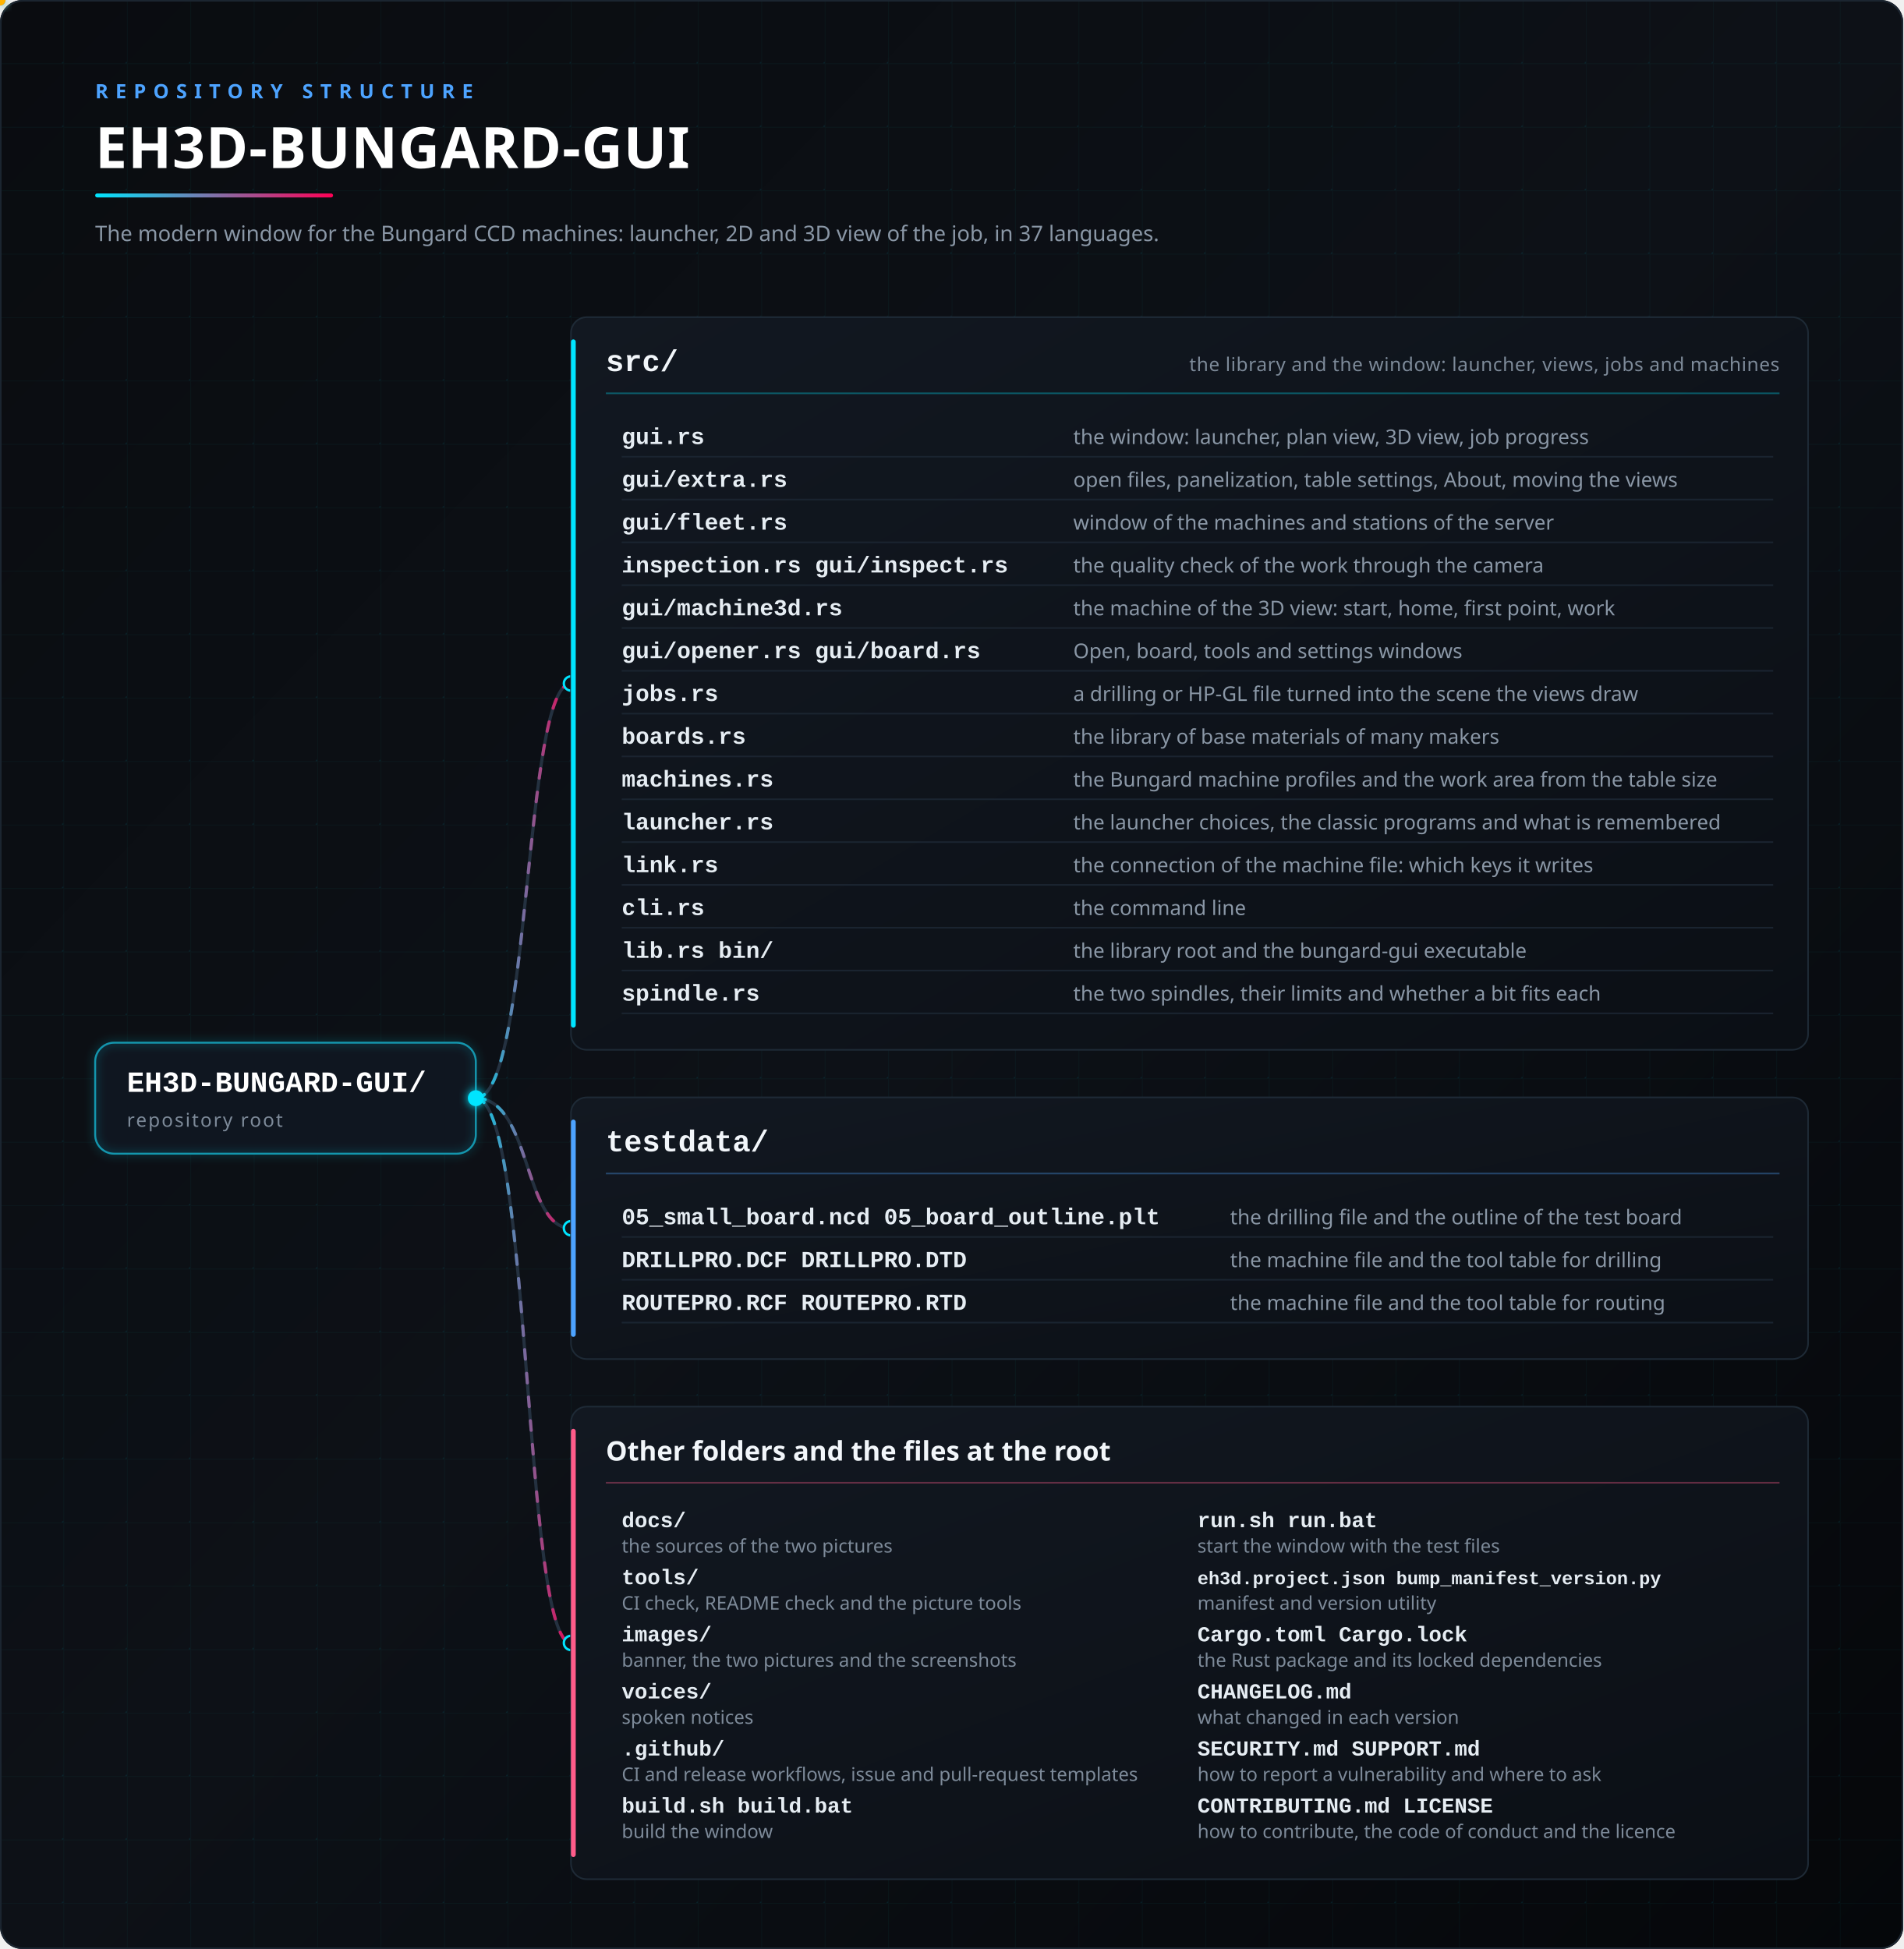
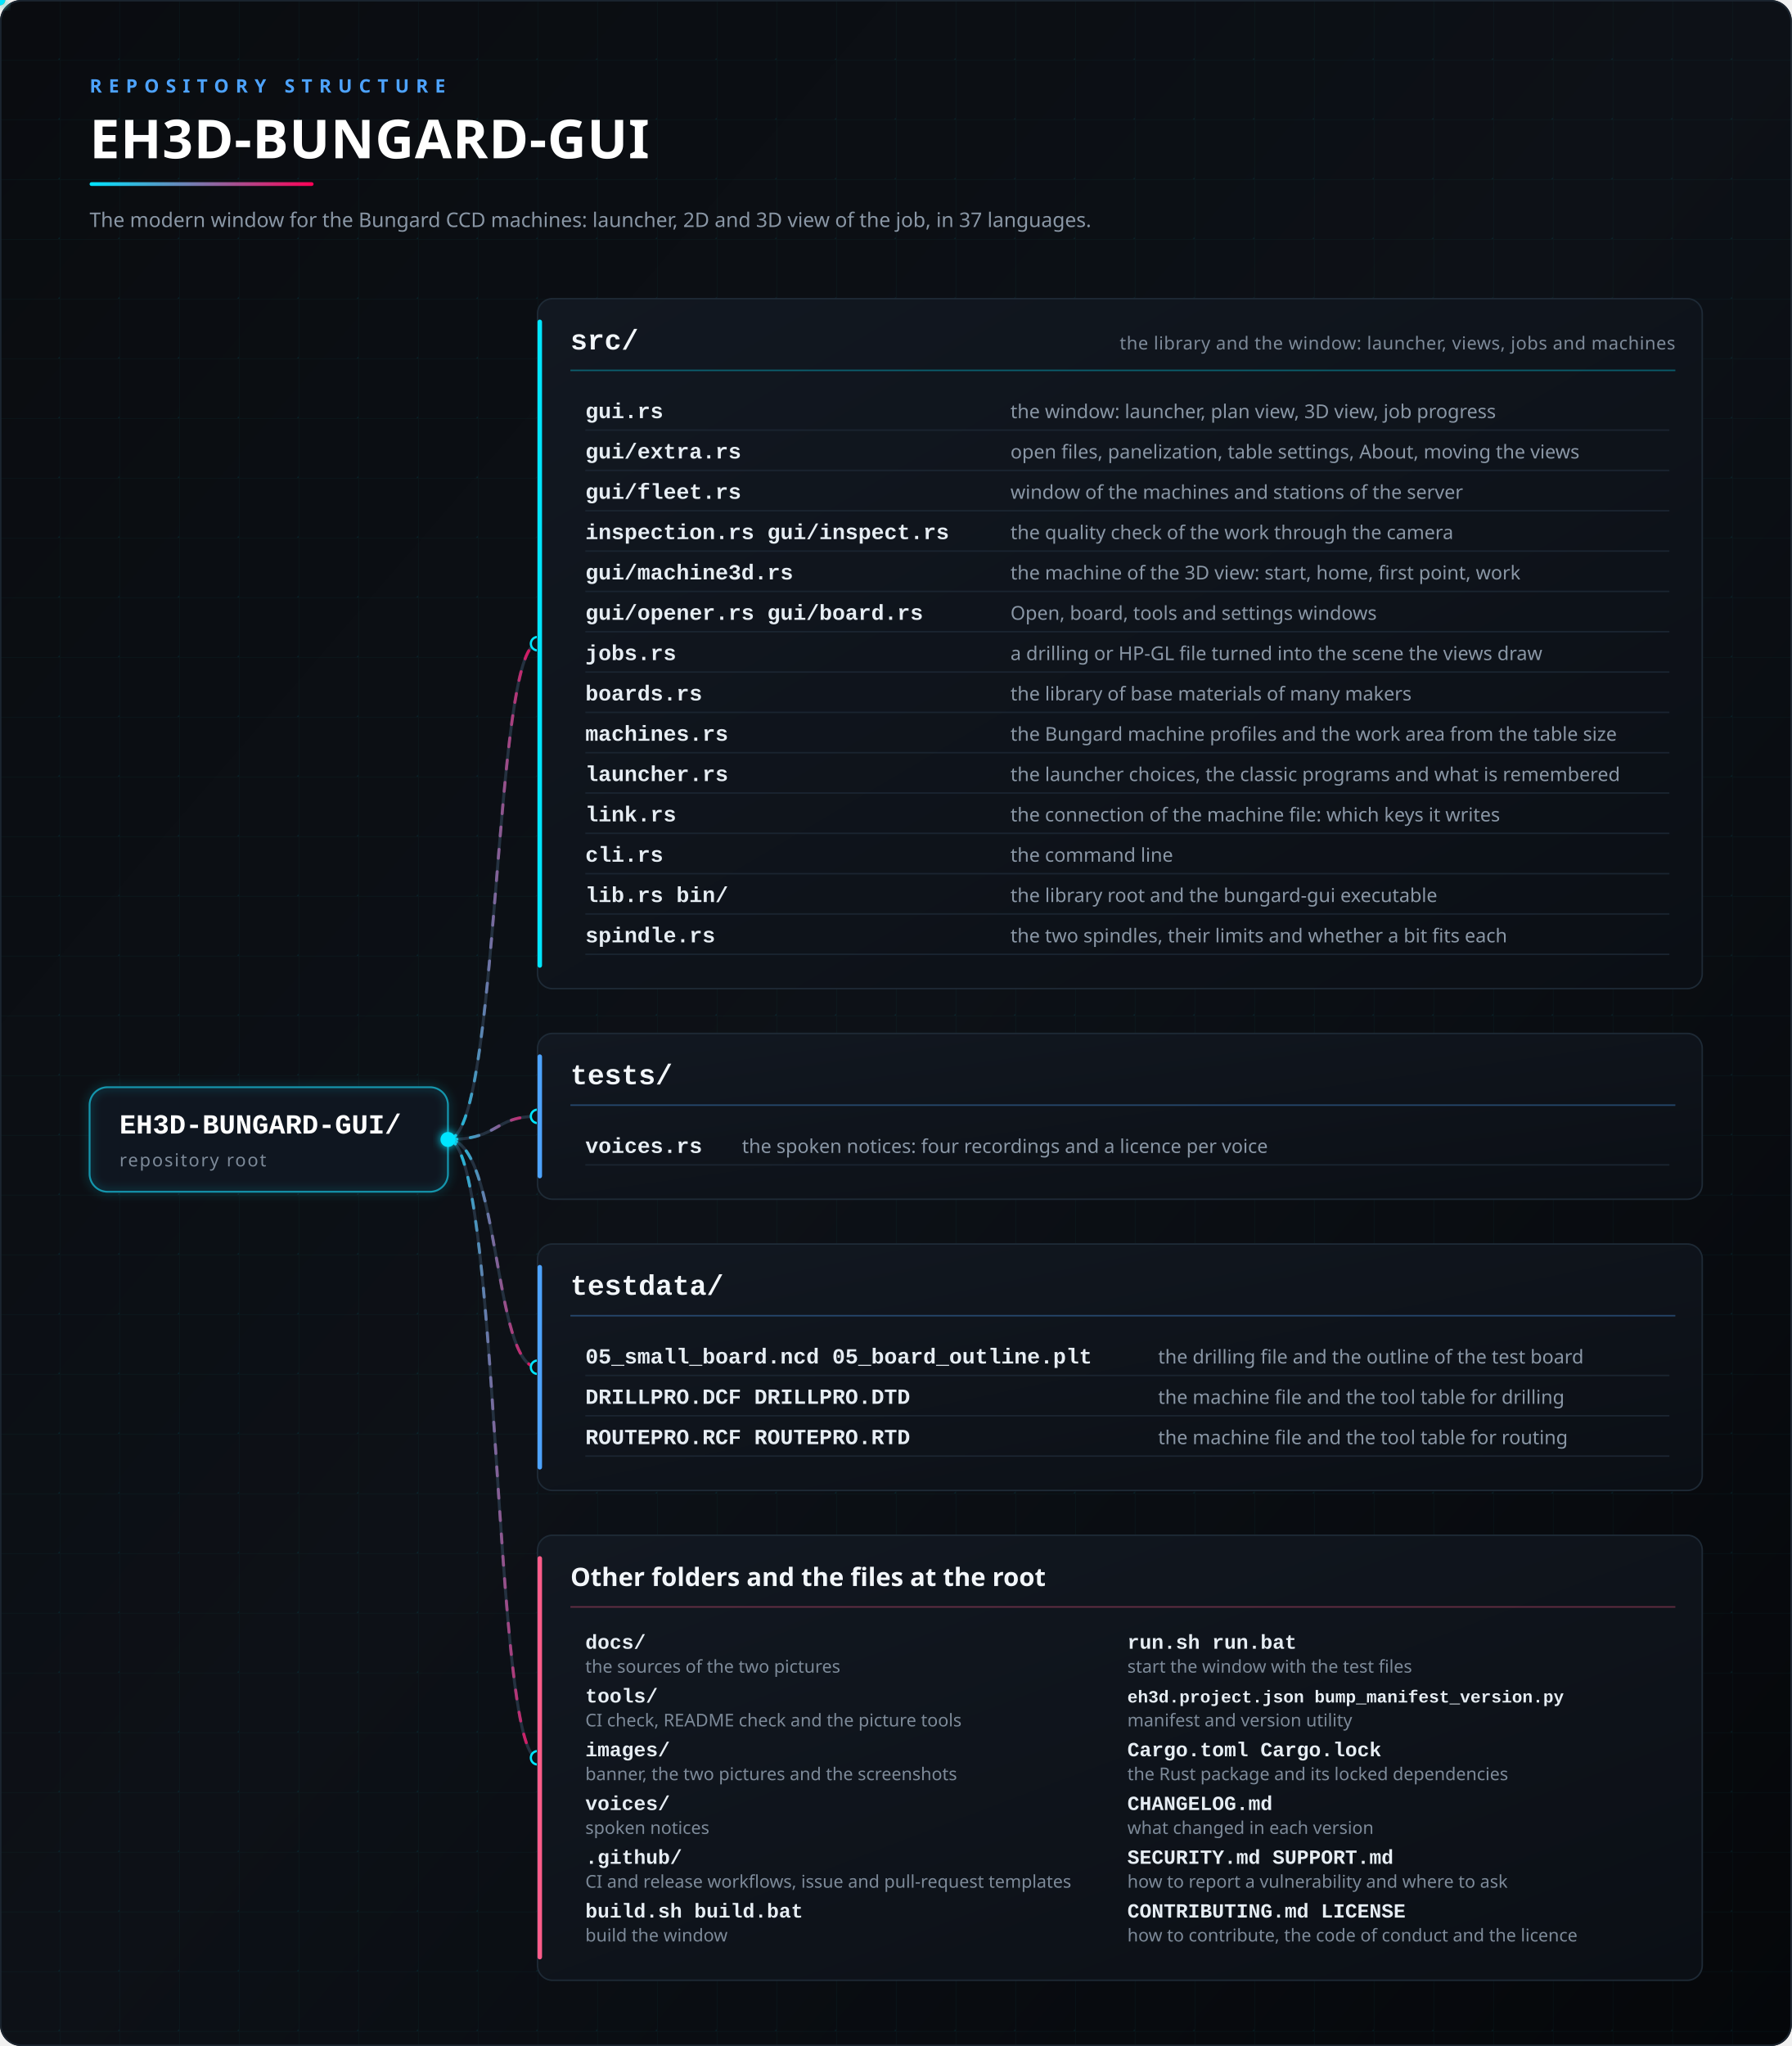
- <svg xmlns="http://www.w3.org/2000/svg" viewBox="0 0 1200 1229" width="100%" role="img" aria-labelledby="t d">
+ <svg xmlns="http://www.w3.org/2000/svg" viewBox="0 0 1200 1370" width="100%" role="img" aria-labelledby="t d">
  <defs>
    <linearGradient id="bg" x1="0" y1="0" x2="1" y2="1">
      <stop offset="0" stop-color="#0A0C10" />
      <stop offset="0.5" stop-color="#0D1117" />
      <stop offset="1" stop-color="#05070A" />
    </linearGradient>
    <linearGradient id="card" x1="0" y1="0" x2="1" y2="1">
      <stop offset="0" stop-color="#121821" />
      <stop offset="1" stop-color="#0B0F15" />
    </linearGradient>
    <linearGradient id="line" x1="0" y1="0" x2="1" y2="0">
      <stop offset="0" stop-color="#00E5FF" />
      <stop offset="1" stop-color="#FF0055" />
    </linearGradient>
    <filter id="glow" x="-50%" y="-50%" width="200%" height="200%">
      <feGaussianBlur stdDeviation="3" result="b" />
      <feMerge>
        <feMergeNode in="b" />
        <feMergeNode in="SourceGraphic" />
      </feMerge>
    </filter>
    <pattern id="grid" width="40" height="40" patternUnits="userSpaceOnUse">
      <path d="M40 0H0V40" fill="none" stroke="#00E5FF" stroke-opacity="0.035" />
      <circle cx="40" cy="40" r="1" fill="#00E5FF" fill-opacity="0.09" />
    </pattern>
  </defs>
-   <rect width="1200" height="1229" rx="14" fill="url(#bg)" />
-   <rect width="1200" height="1229" rx="14" fill="url(#grid)" />
-   <rect x="0.5" y="0.5" width="1199" height="1228" rx="14" fill="none" stroke="#1B2530" />
+   <rect width="1200" height="1370" rx="14" fill="url(#bg)" />
+   <rect width="1200" height="1370" rx="14" fill="url(#grid)" />
+   <rect x="0.5" y="0.5" width="1199" height="1369" rx="14" fill="none" stroke="#1B2530" />
  <text x="60" y="62" font-family="'Segoe UI','Noto Sans','Noto Sans CJK SC','Microsoft YaHei','Yu Gothic','Helvetica Neue',Helvetica,Arial,sans-serif" font-size="12.5" font-weight="600" fill="#4DA3FF" text-anchor="start" letter-spacing="4.5">REPOSITORY STRUCTURE</text>
  <text x="60" y="106" font-family="'Segoe UI','Noto Sans','Noto Sans CJK SC','Microsoft YaHei','Yu Gothic','Helvetica Neue',Helvetica,Arial,sans-serif" font-size="36" font-weight="700" fill="#FFFFFF" text-anchor="start" letter-spacing="0.5">EH3D-BUNGARD-GUI</text>
  <rect x="60" y="122" width="150" height="2.5" rx="1.25" fill="url(#line)">
    <animate attributeName="width" values="40;150;150" keyTimes="0;0.4;1" dur="3s" repeatCount="indefinite" />
  </rect>
  <text x="60" y="152" font-family="'Segoe UI','Noto Sans','Noto Sans CJK SC','Microsoft YaHei','Yu Gothic','Helvetica Neue',Helvetica,Arial,sans-serif" font-size="13.5" font-weight="400" fill="#8A97A6" text-anchor="start">The modern window for the Bungard CCD machines: launcher, 2D and 3D view of the job, in 37 languages.</text>
-   <path id="c0" d="M300,692.5 C335,692.5 330,431 360,431" fill="none" stroke="#243140" stroke-width="2" />
-   <path d="M300,692.5 C335,692.5 330,431 360,431" fill="none" stroke="url(#line)" stroke-width="2" stroke-linecap="round" stroke-dasharray="6 9" opacity="0.9">
+   <path id="c0" d="M300,763 C335,763 330,431 360,431" fill="none" stroke="#243140" stroke-width="2" />
+   <path d="M300,763 C335,763 330,431 360,431" fill="none" stroke="url(#line)" stroke-width="2" stroke-linecap="round" stroke-dasharray="6 9" opacity="0.9">
    <animate attributeName="stroke-dashoffset" from="0" to="-30" dur="1.6s" repeatCount="indefinite" />
  </path>
  <circle cx="360" cy="431" r="4.5" fill="#0D1117" stroke="#00E5FF" stroke-width="1.5" />
-   <path id="c1" d="M300,692.5 C335,692.5 330,774.5 360,774.5" fill="none" stroke="#243140" stroke-width="2" />
-   <path d="M300,692.5 C335,692.5 330,774.5 360,774.5" fill="none" stroke="url(#line)" stroke-width="2" stroke-linecap="round" stroke-dasharray="6 9" opacity="0.9">
+   <path id="c1" d="M300,763 C335,763 330,747.5 360,747.5" fill="none" stroke="#243140" stroke-width="2" />
+   <path d="M300,763 C335,763 330,747.5 360,747.5" fill="none" stroke="url(#line)" stroke-width="2" stroke-linecap="round" stroke-dasharray="6 9" opacity="0.9">
    <animate attributeName="stroke-dashoffset" from="0" to="-30" dur="1.6s" repeatCount="indefinite" />
  </path>
-   <circle cx="360" cy="774.5" r="4.5" fill="#0D1117" stroke="#00E5FF" stroke-width="1.5" />
-   <path id="c2" d="M300,692.5 C335,692.5 330,1036 360,1036" fill="none" stroke="#243140" stroke-width="2" />
-   <path d="M300,692.5 C335,692.5 330,1036 360,1036" fill="none" stroke="url(#line)" stroke-width="2" stroke-linecap="round" stroke-dasharray="6 9" opacity="0.9">
+   <circle cx="360" cy="747.5" r="4.5" fill="#0D1117" stroke="#00E5FF" stroke-width="1.5" />
+   <path id="c2" d="M300,763 C335,763 330,915.5 360,915.5" fill="none" stroke="#243140" stroke-width="2" />
+   <path d="M300,763 C335,763 330,915.5 360,915.5" fill="none" stroke="url(#line)" stroke-width="2" stroke-linecap="round" stroke-dasharray="6 9" opacity="0.9">
    <animate attributeName="stroke-dashoffset" from="0" to="-30" dur="1.6s" repeatCount="indefinite" />
  </path>
-   <circle cx="360" cy="1036" r="4.5" fill="#0D1117" stroke="#00E5FF" stroke-width="1.5" />
+   <circle cx="360" cy="915.5" r="4.5" fill="#0D1117" stroke="#00E5FF" stroke-width="1.5" />
+   <path id="c3" d="M300,763 C335,763 330,1177 360,1177" fill="none" stroke="#243140" stroke-width="2" />
+   <path d="M300,763 C335,763 330,1177 360,1177" fill="none" stroke="url(#line)" stroke-width="2" stroke-linecap="round" stroke-dasharray="6 9" opacity="0.9">
+     <animate attributeName="stroke-dashoffset" from="0" to="-30" dur="1.6s" repeatCount="indefinite" />
+   </path>
+   <circle cx="360" cy="1177" r="4.5" fill="#0D1117" stroke="#00E5FF" stroke-width="1.5" />
  <circle r="3.5" fill="#00E5FF" filter="url(#glow)">
    <animateMotion dur="3.4s" repeatCount="indefinite">
      <mpath href="#c0" />
    </animateMotion>
  </circle>
  <circle r="3.5" fill="#4DA3FF" filter="url(#glow)">
    <animateMotion dur="4.2s" repeatCount="indefinite">
      <mpath href="#c1" />
    </animateMotion>
  </circle>
  <circle r="3.5" fill="#FFB300" filter="url(#glow)">
    <animateMotion dur="5.0s" repeatCount="indefinite">
      <mpath href="#c2" />
    </animateMotion>
  </circle>
-   <rect x="60" y="657.5" width="240" height="70" rx="12" fill="#0F1620" stroke="#2A3A4C" stroke-width="1.2" />
-   <rect x="60" y="657.5" width="240" height="70" rx="12" fill="none" stroke="#00E5FF" stroke-opacity="0.5" stroke-width="1.2" filter="url(#glow)">
+   <circle r="3.5" fill="#00E5FF" filter="url(#glow)">
+     <animateMotion dur="5.8s" repeatCount="indefinite">
+       <mpath href="#c3" />
+     </animateMotion>
+   </circle>
+   <rect x="60" y="728" width="240" height="70" rx="12" fill="#0F1620" stroke="#2A3A4C" stroke-width="1.2" />
+   <rect x="60" y="728" width="240" height="70" rx="12" fill="none" stroke="#00E5FF" stroke-opacity="0.5" stroke-width="1.2" filter="url(#glow)">
    <animate attributeName="stroke-opacity" values="0.15;0.6;0.15" dur="3.6s" repeatCount="indefinite" />
  </rect>
-   <text x="80" y="688.5" font-family="'JetBrains Mono','Cascadia Code','SFMono-Regular',Consolas,'Liberation Mono',monospace" font-size="18.5" font-weight="700" fill="#FFFFFF" text-anchor="start">EH3D-BUNGARD-GUI/</text>
-   <text x="80" y="710.5" font-family="'Segoe UI','Noto Sans','Noto Sans CJK SC','Microsoft YaHei','Yu Gothic','Helvetica Neue',Helvetica,Arial,sans-serif" font-size="12" font-weight="400" fill="#7D8A99" text-anchor="start" letter-spacing="1">repository root</text>
-   <circle cx="300" cy="692.5" r="5" fill="#00E5FF" filter="url(#glow)" />
+   <text x="80" y="759" font-family="'JetBrains Mono','Cascadia Code','SFMono-Regular',Consolas,'Liberation Mono',monospace" font-size="18.5" font-weight="700" fill="#FFFFFF" text-anchor="start">EH3D-BUNGARD-GUI/</text>
+   <text x="80" y="781" font-family="'Segoe UI','Noto Sans','Noto Sans CJK SC','Microsoft YaHei','Yu Gothic','Helvetica Neue',Helvetica,Arial,sans-serif" font-size="12" font-weight="400" fill="#7D8A99" text-anchor="start" letter-spacing="1">repository root</text>
+   <circle cx="300" cy="763" r="5" fill="#00E5FF" filter="url(#glow)" />
  <rect x="360" y="200" width="780" height="462" rx="10" fill="url(#card)" stroke="#1E2A36" stroke-width="1" />
  <rect x="360" y="214" width="3" height="434" rx="1.5" fill="#00E5FF">
    <animate attributeName="opacity" values="0.55;1;0.55" dur="4s" begin="0s" repeatCount="indefinite" />
  </rect>
  <text x="382" y="234" font-family="'JetBrains Mono','Cascadia Code','SFMono-Regular',Consolas,'Liberation Mono',monospace" font-size="19" font-weight="700" fill="#F2F6FA" text-anchor="start">src/</text>
  <text x="1122" y="234" font-family="'Segoe UI','Noto Sans','Noto Sans CJK SC','Microsoft YaHei','Yu Gothic','Helvetica Neue',Helvetica,Arial,sans-serif" font-size="12" font-weight="400" fill="#7D8A99" text-anchor="end" letter-spacing="0.3">the library and the window: launcher, views, jobs and machines</text>
  <line x1="382" y1="248" x2="1122" y2="248" stroke="#00E5FF" stroke-opacity="0.35" stroke-width="1" />
  <text x="392" y="280" font-family="'JetBrains Mono','Cascadia Code','SFMono-Regular',Consolas,'Liberation Mono',monospace" font-size="14.5" font-weight="600" fill="#E6EDF3" text-anchor="start">gui.rs</text>
  <text x="676.71" y="280" font-family="'Segoe UI','Noto Sans','Noto Sans CJK SC','Microsoft YaHei','Yu Gothic','Helvetica Neue',Helvetica,Arial,sans-serif" font-size="12.8" font-weight="400" fill="#8A97A6" text-anchor="start">the window: launcher, plan view, 3D view, job progress</text>
  <line x1="392" y1="288" x2="1118" y2="288" stroke="#1A2430" stroke-width="1" />
  <text x="392" y="307" font-family="'JetBrains Mono','Cascadia Code','SFMono-Regular',Consolas,'Liberation Mono',monospace" font-size="14.5" font-weight="600" fill="#E6EDF3" text-anchor="start">gui/extra.rs</text>
  <text x="676.71" y="307" font-family="'Segoe UI','Noto Sans','Noto Sans CJK SC','Microsoft YaHei','Yu Gothic','Helvetica Neue',Helvetica,Arial,sans-serif" font-size="12.8" font-weight="400" fill="#8A97A6" text-anchor="start">open files, panelization, table settings, About, moving the views</text>
  <line x1="392" y1="315" x2="1118" y2="315" stroke="#1A2430" stroke-width="1" />
  <text x="392" y="334" font-family="'JetBrains Mono','Cascadia Code','SFMono-Regular',Consolas,'Liberation Mono',monospace" font-size="14.5" font-weight="600" fill="#E6EDF3" text-anchor="start">gui/fleet.rs</text>
  <text x="676.71" y="334" font-family="'Segoe UI','Noto Sans','Noto Sans CJK SC','Microsoft YaHei','Yu Gothic','Helvetica Neue',Helvetica,Arial,sans-serif" font-size="12.8" font-weight="400" fill="#8A97A6" text-anchor="start">window of the machines and stations of the server</text>
  <line x1="392" y1="342" x2="1118" y2="342" stroke="#1A2430" stroke-width="1" />
  <text x="392" y="361" font-family="'JetBrains Mono','Cascadia Code','SFMono-Regular',Consolas,'Liberation Mono',monospace" font-size="14.5" font-weight="600" fill="#E6EDF3" text-anchor="start">inspection.rs  gui/inspect.rs</text>
  <text x="676.71" y="361" font-family="'Segoe UI','Noto Sans','Noto Sans CJK SC','Microsoft YaHei','Yu Gothic','Helvetica Neue',Helvetica,Arial,sans-serif" font-size="12.8" font-weight="400" fill="#8A97A6" text-anchor="start">the quality check of the work through the camera</text>
  <line x1="392" y1="369" x2="1118" y2="369" stroke="#1A2430" stroke-width="1" />
  <text x="392" y="388" font-family="'JetBrains Mono','Cascadia Code','SFMono-Regular',Consolas,'Liberation Mono',monospace" font-size="14.5" font-weight="600" fill="#E6EDF3" text-anchor="start">gui/machine3d.rs</text>
  <text x="676.71" y="388" font-family="'Segoe UI','Noto Sans','Noto Sans CJK SC','Microsoft YaHei','Yu Gothic','Helvetica Neue',Helvetica,Arial,sans-serif" font-size="12.8" font-weight="400" fill="#8A97A6" text-anchor="start">the machine of the 3D view: start, home, first point, work</text>
  <line x1="392" y1="396" x2="1118" y2="396" stroke="#1A2430" stroke-width="1" />
  <text x="392" y="415" font-family="'JetBrains Mono','Cascadia Code','SFMono-Regular',Consolas,'Liberation Mono',monospace" font-size="14.5" font-weight="600" fill="#E6EDF3" text-anchor="start">gui/opener.rs  gui/board.rs</text>
  <text x="676.71" y="415" font-family="'Segoe UI','Noto Sans','Noto Sans CJK SC','Microsoft YaHei','Yu Gothic','Helvetica Neue',Helvetica,Arial,sans-serif" font-size="12.8" font-weight="400" fill="#8A97A6" text-anchor="start">Open, board, tools and settings windows</text>
  <line x1="392" y1="423" x2="1118" y2="423" stroke="#1A2430" stroke-width="1" />
  <text x="392" y="442" font-family="'JetBrains Mono','Cascadia Code','SFMono-Regular',Consolas,'Liberation Mono',monospace" font-size="14.5" font-weight="600" fill="#E6EDF3" text-anchor="start">jobs.rs</text>
  <text x="676.71" y="442" font-family="'Segoe UI','Noto Sans','Noto Sans CJK SC','Microsoft YaHei','Yu Gothic','Helvetica Neue',Helvetica,Arial,sans-serif" font-size="12.8" font-weight="400" fill="#8A97A6" text-anchor="start">a drilling or HP-GL file turned into the scene the views draw</text>
  <line x1="392" y1="450" x2="1118" y2="450" stroke="#1A2430" stroke-width="1" />
  <text x="392" y="469" font-family="'JetBrains Mono','Cascadia Code','SFMono-Regular',Consolas,'Liberation Mono',monospace" font-size="14.5" font-weight="600" fill="#E6EDF3" text-anchor="start">boards.rs</text>
  <text x="676.71" y="469" font-family="'Segoe UI','Noto Sans','Noto Sans CJK SC','Microsoft YaHei','Yu Gothic','Helvetica Neue',Helvetica,Arial,sans-serif" font-size="12.8" font-weight="400" fill="#8A97A6" text-anchor="start">the library of base materials of many makers</text>
  <line x1="392" y1="477" x2="1118" y2="477" stroke="#1A2430" stroke-width="1" />
  <text x="392" y="496" font-family="'JetBrains Mono','Cascadia Code','SFMono-Regular',Consolas,'Liberation Mono',monospace" font-size="14.5" font-weight="600" fill="#E6EDF3" text-anchor="start">machines.rs</text>
  <text x="676.71" y="496" font-family="'Segoe UI','Noto Sans','Noto Sans CJK SC','Microsoft YaHei','Yu Gothic','Helvetica Neue',Helvetica,Arial,sans-serif" font-size="12.8" font-weight="400" fill="#8A97A6" text-anchor="start">the Bungard machine profiles and the work area from the table size</text>
  <line x1="392" y1="504" x2="1118" y2="504" stroke="#1A2430" stroke-width="1" />
  <text x="392" y="523" font-family="'JetBrains Mono','Cascadia Code','SFMono-Regular',Consolas,'Liberation Mono',monospace" font-size="14.5" font-weight="600" fill="#E6EDF3" text-anchor="start">launcher.rs</text>
  <text x="676.71" y="523" font-family="'Segoe UI','Noto Sans','Noto Sans CJK SC','Microsoft YaHei','Yu Gothic','Helvetica Neue',Helvetica,Arial,sans-serif" font-size="12.8" font-weight="400" fill="#8A97A6" text-anchor="start">the launcher choices, the classic programs and what is remembered</text>
  <line x1="392" y1="531" x2="1118" y2="531" stroke="#1A2430" stroke-width="1" />
  <text x="392" y="550" font-family="'JetBrains Mono','Cascadia Code','SFMono-Regular',Consolas,'Liberation Mono',monospace" font-size="14.5" font-weight="600" fill="#E6EDF3" text-anchor="start">link.rs</text>
  <text x="676.71" y="550" font-family="'Segoe UI','Noto Sans','Noto Sans CJK SC','Microsoft YaHei','Yu Gothic','Helvetica Neue',Helvetica,Arial,sans-serif" font-size="12.8" font-weight="400" fill="#8A97A6" text-anchor="start">the connection of the machine file: which keys it writes</text>
  <line x1="392" y1="558" x2="1118" y2="558" stroke="#1A2430" stroke-width="1" />
  <text x="392" y="577" font-family="'JetBrains Mono','Cascadia Code','SFMono-Regular',Consolas,'Liberation Mono',monospace" font-size="14.5" font-weight="600" fill="#E6EDF3" text-anchor="start">cli.rs</text>
  <text x="676.71" y="577" font-family="'Segoe UI','Noto Sans','Noto Sans CJK SC','Microsoft YaHei','Yu Gothic','Helvetica Neue',Helvetica,Arial,sans-serif" font-size="12.8" font-weight="400" fill="#8A97A6" text-anchor="start">the command line</text>
  <line x1="392" y1="585" x2="1118" y2="585" stroke="#1A2430" stroke-width="1" />
  <text x="392" y="604" font-family="'JetBrains Mono','Cascadia Code','SFMono-Regular',Consolas,'Liberation Mono',monospace" font-size="14.5" font-weight="600" fill="#E6EDF3" text-anchor="start">lib.rs  bin/</text>
  <text x="676.71" y="604" font-family="'Segoe UI','Noto Sans','Noto Sans CJK SC','Microsoft YaHei','Yu Gothic','Helvetica Neue',Helvetica,Arial,sans-serif" font-size="12.8" font-weight="400" fill="#8A97A6" text-anchor="start">the library root and the bungard-gui executable</text>
  <line x1="392" y1="612" x2="1118" y2="612" stroke="#1A2430" stroke-width="1" />
  <text x="392" y="631" font-family="'JetBrains Mono','Cascadia Code','SFMono-Regular',Consolas,'Liberation Mono',monospace" font-size="14.5" font-weight="600" fill="#E6EDF3" text-anchor="start">spindle.rs</text>
  <text x="676.71" y="631" font-family="'Segoe UI','Noto Sans','Noto Sans CJK SC','Microsoft YaHei','Yu Gothic','Helvetica Neue',Helvetica,Arial,sans-serif" font-size="12.8" font-weight="400" fill="#8A97A6" text-anchor="start">the two spindles, their limits and whether a bit fits each</text>
  <line x1="392" y1="639" x2="1118" y2="639" stroke="#1A2430" stroke-width="1" />
-   <rect x="360" y="692" width="780" height="165" rx="10" fill="url(#card)" stroke="#1E2A36" stroke-width="1" />
-   <rect x="360" y="706" width="3" height="137" rx="1.5" fill="#4DA3FF">
+   <rect x="360" y="692" width="780" height="111" rx="10" fill="url(#card)" stroke="#1E2A36" stroke-width="1" />
+   <rect x="360" y="706" width="3" height="83" rx="1.5" fill="#4DA3FF">
    <animate attributeName="opacity" values="0.55;1;0.55" dur="4s" begin="0.6s" repeatCount="indefinite" />
  </rect>
-   <text x="382" y="726" font-family="'JetBrains Mono','Cascadia Code','SFMono-Regular',Consolas,'Liberation Mono',monospace" font-size="19" font-weight="700" fill="#F2F6FA" text-anchor="start">testdata/</text>
+   <text x="382" y="726" font-family="'JetBrains Mono','Cascadia Code','SFMono-Regular',Consolas,'Liberation Mono',monospace" font-size="19" font-weight="700" fill="#F2F6FA" text-anchor="start">tests/</text>
  <line x1="382" y1="740" x2="1122" y2="740" stroke="#4DA3FF" stroke-opacity="0.35" stroke-width="1" />
-   <text x="392" y="772" font-family="'JetBrains Mono','Cascadia Code','SFMono-Regular',Consolas,'Liberation Mono',monospace" font-size="14.5" font-weight="600" fill="#E6EDF3" text-anchor="start">05_small_board.ncd  05_board_outline.plt</text>
-   <text x="775.6" y="772" font-family="'Segoe UI','Noto Sans','Noto Sans CJK SC','Microsoft YaHei','Yu Gothic','Helvetica Neue',Helvetica,Arial,sans-serif" font-size="12.8" font-weight="400" fill="#8A97A6" text-anchor="start">the drilling file and the outline of the test board</text>
+   <text x="392" y="772" font-family="'JetBrains Mono','Cascadia Code','SFMono-Regular',Consolas,'Liberation Mono',monospace" font-size="14.5" font-weight="600" fill="#E6EDF3" text-anchor="start">voices.rs</text>
+   <text x="496.91" y="772" font-family="'Segoe UI','Noto Sans','Noto Sans CJK SC','Microsoft YaHei','Yu Gothic','Helvetica Neue',Helvetica,Arial,sans-serif" font-size="12.8" font-weight="400" fill="#8A97A6" text-anchor="start">the spoken notices: four recordings and a licence per voice</text>
  <line x1="392" y1="780" x2="1118" y2="780" stroke="#1A2430" stroke-width="1" />
-   <text x="392" y="799" font-family="'JetBrains Mono','Cascadia Code','SFMono-Regular',Consolas,'Liberation Mono',monospace" font-size="14.5" font-weight="600" fill="#E6EDF3" text-anchor="start">DRILLPRO.DCF  DRILLPRO.DTD</text>
-   <text x="775.6" y="799" font-family="'Segoe UI','Noto Sans','Noto Sans CJK SC','Microsoft YaHei','Yu Gothic','Helvetica Neue',Helvetica,Arial,sans-serif" font-size="12.8" font-weight="400" fill="#8A97A6" text-anchor="start">the machine file and the tool table for drilling</text>
-   <line x1="392" y1="807" x2="1118" y2="807" stroke="#1A2430" stroke-width="1" />
-   <text x="392" y="826" font-family="'JetBrains Mono','Cascadia Code','SFMono-Regular',Consolas,'Liberation Mono',monospace" font-size="14.5" font-weight="600" fill="#E6EDF3" text-anchor="start">ROUTEPRO.RCF  ROUTEPRO.RTD</text>
-   <text x="775.6" y="826" font-family="'Segoe UI','Noto Sans','Noto Sans CJK SC','Microsoft YaHei','Yu Gothic','Helvetica Neue',Helvetica,Arial,sans-serif" font-size="12.8" font-weight="400" fill="#8A97A6" text-anchor="start">the machine file and the tool table for routing</text>
-   <line x1="392" y1="834" x2="1118" y2="834" stroke="#1A2430" stroke-width="1" />
-   <rect x="360" y="887" width="780" height="298" rx="10" fill="url(#card)" stroke="#1E2A36" stroke-width="1" />
-   <rect x="360" y="901" width="3" height="270" rx="1.5" fill="#FF5C8A">
+   <rect x="360" y="833" width="780" height="165" rx="10" fill="url(#card)" stroke="#1E2A36" stroke-width="1" />
+   <rect x="360" y="847" width="3" height="137" rx="1.5" fill="#4DA3FF">
    <animate attributeName="opacity" values="0.55;1;0.55" dur="4s" begin="1.2s" repeatCount="indefinite" />
  </rect>
-   <text x="382" y="921" font-family="'Segoe UI','Noto Sans','Noto Sans CJK SC','Microsoft YaHei','Yu Gothic','Helvetica Neue',Helvetica,Arial,sans-serif" font-size="17" font-weight="700" fill="#F2F6FA" text-anchor="start">Other folders and the files at the root</text>
-   <line x1="382" y1="935" x2="1122" y2="935" stroke="#FF5C8A" stroke-opacity="0.35" stroke-width="1" />
-   <text x="392" y="963" font-family="'JetBrains Mono','Cascadia Code','SFMono-Regular',Consolas,'Liberation Mono',monospace" font-size="13.5" font-weight="600" fill="#E6EDF3" text-anchor="start">docs/</text>
-   <text x="392" y="979" font-family="'Segoe UI','Noto Sans','Noto Sans CJK SC','Microsoft YaHei','Yu Gothic','Helvetica Neue',Helvetica,Arial,sans-serif" font-size="11.8" font-weight="400" fill="#7D8A99" text-anchor="start">the sources of the two pictures</text>
-   <text x="392" y="999" font-family="'JetBrains Mono','Cascadia Code','SFMono-Regular',Consolas,'Liberation Mono',monospace" font-size="13.5" font-weight="600" fill="#E6EDF3" text-anchor="start">tools/</text>
-   <text x="392" y="1015" font-family="'Segoe UI','Noto Sans','Noto Sans CJK SC','Microsoft YaHei','Yu Gothic','Helvetica Neue',Helvetica,Arial,sans-serif" font-size="11.8" font-weight="400" fill="#7D8A99" text-anchor="start">CI check, README check and the picture tools</text>
-   <text x="392" y="1035" font-family="'JetBrains Mono','Cascadia Code','SFMono-Regular',Consolas,'Liberation Mono',monospace" font-size="13.5" font-weight="600" fill="#E6EDF3" text-anchor="start">images/</text>
-   <text x="392" y="1051" font-family="'Segoe UI','Noto Sans','Noto Sans CJK SC','Microsoft YaHei','Yu Gothic','Helvetica Neue',Helvetica,Arial,sans-serif" font-size="11.8" font-weight="400" fill="#7D8A99" text-anchor="start">banner, the two pictures and the screenshots</text>
-   <text x="392" y="1071" font-family="'JetBrains Mono','Cascadia Code','SFMono-Regular',Consolas,'Liberation Mono',monospace" font-size="13.5" font-weight="600" fill="#E6EDF3" text-anchor="start">voices/</text>
-   <text x="392" y="1087" font-family="'Segoe UI','Noto Sans','Noto Sans CJK SC','Microsoft YaHei','Yu Gothic','Helvetica Neue',Helvetica,Arial,sans-serif" font-size="11.8" font-weight="400" fill="#7D8A99" text-anchor="start">spoken notices</text>
-   <text x="392" y="1107" font-family="'JetBrains Mono','Cascadia Code','SFMono-Regular',Consolas,'Liberation Mono',monospace" font-size="13.5" font-weight="600" fill="#E6EDF3" text-anchor="start">.github/</text>
-   <text x="392" y="1123" font-family="'Segoe UI','Noto Sans','Noto Sans CJK SC','Microsoft YaHei','Yu Gothic','Helvetica Neue',Helvetica,Arial,sans-serif" font-size="11.8" font-weight="400" fill="#7D8A99" text-anchor="start">CI and release workflows, issue and pull-request templates</text>
-   <text x="392" y="1143" font-family="'JetBrains Mono','Cascadia Code','SFMono-Regular',Consolas,'Liberation Mono',monospace" font-size="13.5" font-weight="600" fill="#E6EDF3" text-anchor="start">build.sh  build.bat</text>
-   <text x="392" y="1159" font-family="'Segoe UI','Noto Sans','Noto Sans CJK SC','Microsoft YaHei','Yu Gothic','Helvetica Neue',Helvetica,Arial,sans-serif" font-size="11.8" font-weight="400" fill="#7D8A99" text-anchor="start">build the window</text>
-   <text x="755" y="963" font-family="'JetBrains Mono','Cascadia Code','SFMono-Regular',Consolas,'Liberation Mono',monospace" font-size="13.5" font-weight="600" fill="#E6EDF3" text-anchor="start">run.sh  run.bat</text>
-   <text x="755" y="979" font-family="'Segoe UI','Noto Sans','Noto Sans CJK SC','Microsoft YaHei','Yu Gothic','Helvetica Neue',Helvetica,Arial,sans-serif" font-size="11.8" font-weight="400" fill="#7D8A99" text-anchor="start">start the window with the test files</text>
-   <text x="755" y="999" font-family="'JetBrains Mono','Cascadia Code','SFMono-Regular',Consolas,'Liberation Mono',monospace" font-size="11.6" font-weight="600" fill="#E6EDF3" text-anchor="start">eh3d.project.json  bump_manifest_version.py</text>
-   <text x="755" y="1015" font-family="'Segoe UI','Noto Sans','Noto Sans CJK SC','Microsoft YaHei','Yu Gothic','Helvetica Neue',Helvetica,Arial,sans-serif" font-size="11.8" font-weight="400" fill="#7D8A99" text-anchor="start">manifest and version utility</text>
-   <text x="755" y="1035" font-family="'JetBrains Mono','Cascadia Code','SFMono-Regular',Consolas,'Liberation Mono',monospace" font-size="13.5" font-weight="600" fill="#E6EDF3" text-anchor="start">Cargo.toml  Cargo.lock</text>
-   <text x="755" y="1051" font-family="'Segoe UI','Noto Sans','Noto Sans CJK SC','Microsoft YaHei','Yu Gothic','Helvetica Neue',Helvetica,Arial,sans-serif" font-size="11.8" font-weight="400" fill="#7D8A99" text-anchor="start">the Rust package and its locked dependencies</text>
-   <text x="755" y="1071" font-family="'JetBrains Mono','Cascadia Code','SFMono-Regular',Consolas,'Liberation Mono',monospace" font-size="13.5" font-weight="600" fill="#E6EDF3" text-anchor="start">CHANGELOG.md</text>
-   <text x="755" y="1087" font-family="'Segoe UI','Noto Sans','Noto Sans CJK SC','Microsoft YaHei','Yu Gothic','Helvetica Neue',Helvetica,Arial,sans-serif" font-size="11.8" font-weight="400" fill="#7D8A99" text-anchor="start">what changed in each version</text>
-   <text x="755" y="1107" font-family="'JetBrains Mono','Cascadia Code','SFMono-Regular',Consolas,'Liberation Mono',monospace" font-size="13.5" font-weight="600" fill="#E6EDF3" text-anchor="start">SECURITY.md  SUPPORT.md</text>
-   <text x="755" y="1123" font-family="'Segoe UI','Noto Sans','Noto Sans CJK SC','Microsoft YaHei','Yu Gothic','Helvetica Neue',Helvetica,Arial,sans-serif" font-size="11.8" font-weight="400" fill="#7D8A99" text-anchor="start">how to report a vulnerability and where to ask</text>
-   <text x="755" y="1143" font-family="'JetBrains Mono','Cascadia Code','SFMono-Regular',Consolas,'Liberation Mono',monospace" font-size="13.5" font-weight="600" fill="#E6EDF3" text-anchor="start">CONTRIBUTING.md  LICENSE</text>
-   <text x="755" y="1159" font-family="'Segoe UI','Noto Sans','Noto Sans CJK SC','Microsoft YaHei','Yu Gothic','Helvetica Neue',Helvetica,Arial,sans-serif" font-size="11.8" font-weight="400" fill="#7D8A99" text-anchor="start">how to contribute, the code of conduct and the licence</text>
+   <text x="382" y="867" font-family="'JetBrains Mono','Cascadia Code','SFMono-Regular',Consolas,'Liberation Mono',monospace" font-size="19" font-weight="700" fill="#F2F6FA" text-anchor="start">testdata/</text>
+   <line x1="382" y1="881" x2="1122" y2="881" stroke="#4DA3FF" stroke-opacity="0.35" stroke-width="1" />
+   <text x="392" y="913" font-family="'JetBrains Mono','Cascadia Code','SFMono-Regular',Consolas,'Liberation Mono',monospace" font-size="14.5" font-weight="600" fill="#E6EDF3" text-anchor="start">05_small_board.ncd  05_board_outline.plt</text>
+   <text x="775.6" y="913" font-family="'Segoe UI','Noto Sans','Noto Sans CJK SC','Microsoft YaHei','Yu Gothic','Helvetica Neue',Helvetica,Arial,sans-serif" font-size="12.8" font-weight="400" fill="#8A97A6" text-anchor="start">the drilling file and the outline of the test board</text>
+   <line x1="392" y1="921" x2="1118" y2="921" stroke="#1A2430" stroke-width="1" />
+   <text x="392" y="940" font-family="'JetBrains Mono','Cascadia Code','SFMono-Regular',Consolas,'Liberation Mono',monospace" font-size="14.5" font-weight="600" fill="#E6EDF3" text-anchor="start">DRILLPRO.DCF  DRILLPRO.DTD</text>
+   <text x="775.6" y="940" font-family="'Segoe UI','Noto Sans','Noto Sans CJK SC','Microsoft YaHei','Yu Gothic','Helvetica Neue',Helvetica,Arial,sans-serif" font-size="12.8" font-weight="400" fill="#8A97A6" text-anchor="start">the machine file and the tool table for drilling</text>
+   <line x1="392" y1="948" x2="1118" y2="948" stroke="#1A2430" stroke-width="1" />
+   <text x="392" y="967" font-family="'JetBrains Mono','Cascadia Code','SFMono-Regular',Consolas,'Liberation Mono',monospace" font-size="14.5" font-weight="600" fill="#E6EDF3" text-anchor="start">ROUTEPRO.RCF  ROUTEPRO.RTD</text>
+   <text x="775.6" y="967" font-family="'Segoe UI','Noto Sans','Noto Sans CJK SC','Microsoft YaHei','Yu Gothic','Helvetica Neue',Helvetica,Arial,sans-serif" font-size="12.8" font-weight="400" fill="#8A97A6" text-anchor="start">the machine file and the tool table for routing</text>
+   <line x1="392" y1="975" x2="1118" y2="975" stroke="#1A2430" stroke-width="1" />
+   <rect x="360" y="1028" width="780" height="298" rx="10" fill="url(#card)" stroke="#1E2A36" stroke-width="1" />
+   <rect x="360" y="1042" width="3" height="270" rx="1.5" fill="#FF5C8A">
+     <animate attributeName="opacity" values="0.55;1;0.55" dur="4s" begin="1.8s" repeatCount="indefinite" />
+   </rect>
+   <text x="382" y="1062" font-family="'Segoe UI','Noto Sans','Noto Sans CJK SC','Microsoft YaHei','Yu Gothic','Helvetica Neue',Helvetica,Arial,sans-serif" font-size="17" font-weight="700" fill="#F2F6FA" text-anchor="start">Other folders and the files at the root</text>
+   <line x1="382" y1="1076" x2="1122" y2="1076" stroke="#FF5C8A" stroke-opacity="0.35" stroke-width="1" />
+   <text x="392" y="1104" font-family="'JetBrains Mono','Cascadia Code','SFMono-Regular',Consolas,'Liberation Mono',monospace" font-size="13.5" font-weight="600" fill="#E6EDF3" text-anchor="start">docs/</text>
+   <text x="392" y="1120" font-family="'Segoe UI','Noto Sans','Noto Sans CJK SC','Microsoft YaHei','Yu Gothic','Helvetica Neue',Helvetica,Arial,sans-serif" font-size="11.8" font-weight="400" fill="#7D8A99" text-anchor="start">the sources of the two pictures</text>
+   <text x="392" y="1140" font-family="'JetBrains Mono','Cascadia Code','SFMono-Regular',Consolas,'Liberation Mono',monospace" font-size="13.5" font-weight="600" fill="#E6EDF3" text-anchor="start">tools/</text>
+   <text x="392" y="1156" font-family="'Segoe UI','Noto Sans','Noto Sans CJK SC','Microsoft YaHei','Yu Gothic','Helvetica Neue',Helvetica,Arial,sans-serif" font-size="11.8" font-weight="400" fill="#7D8A99" text-anchor="start">CI check, README check and the picture tools</text>
+   <text x="392" y="1176" font-family="'JetBrains Mono','Cascadia Code','SFMono-Regular',Consolas,'Liberation Mono',monospace" font-size="13.5" font-weight="600" fill="#E6EDF3" text-anchor="start">images/</text>
+   <text x="392" y="1192" font-family="'Segoe UI','Noto Sans','Noto Sans CJK SC','Microsoft YaHei','Yu Gothic','Helvetica Neue',Helvetica,Arial,sans-serif" font-size="11.8" font-weight="400" fill="#7D8A99" text-anchor="start">banner, the two pictures and the screenshots</text>
+   <text x="392" y="1212" font-family="'JetBrains Mono','Cascadia Code','SFMono-Regular',Consolas,'Liberation Mono',monospace" font-size="13.5" font-weight="600" fill="#E6EDF3" text-anchor="start">voices/</text>
+   <text x="392" y="1228" font-family="'Segoe UI','Noto Sans','Noto Sans CJK SC','Microsoft YaHei','Yu Gothic','Helvetica Neue',Helvetica,Arial,sans-serif" font-size="11.8" font-weight="400" fill="#7D8A99" text-anchor="start">spoken notices</text>
+   <text x="392" y="1248" font-family="'JetBrains Mono','Cascadia Code','SFMono-Regular',Consolas,'Liberation Mono',monospace" font-size="13.5" font-weight="600" fill="#E6EDF3" text-anchor="start">.github/</text>
+   <text x="392" y="1264" font-family="'Segoe UI','Noto Sans','Noto Sans CJK SC','Microsoft YaHei','Yu Gothic','Helvetica Neue',Helvetica,Arial,sans-serif" font-size="11.8" font-weight="400" fill="#7D8A99" text-anchor="start">CI and release workflows, issue and pull-request templates</text>
+   <text x="392" y="1284" font-family="'JetBrains Mono','Cascadia Code','SFMono-Regular',Consolas,'Liberation Mono',monospace" font-size="13.5" font-weight="600" fill="#E6EDF3" text-anchor="start">build.sh  build.bat</text>
+   <text x="392" y="1300" font-family="'Segoe UI','Noto Sans','Noto Sans CJK SC','Microsoft YaHei','Yu Gothic','Helvetica Neue',Helvetica,Arial,sans-serif" font-size="11.8" font-weight="400" fill="#7D8A99" text-anchor="start">build the window</text>
+   <text x="755" y="1104" font-family="'JetBrains Mono','Cascadia Code','SFMono-Regular',Consolas,'Liberation Mono',monospace" font-size="13.5" font-weight="600" fill="#E6EDF3" text-anchor="start">run.sh  run.bat</text>
+   <text x="755" y="1120" font-family="'Segoe UI','Noto Sans','Noto Sans CJK SC','Microsoft YaHei','Yu Gothic','Helvetica Neue',Helvetica,Arial,sans-serif" font-size="11.8" font-weight="400" fill="#7D8A99" text-anchor="start">start the window with the test files</text>
+   <text x="755" y="1140" font-family="'JetBrains Mono','Cascadia Code','SFMono-Regular',Consolas,'Liberation Mono',monospace" font-size="11.6" font-weight="600" fill="#E6EDF3" text-anchor="start">eh3d.project.json  bump_manifest_version.py</text>
+   <text x="755" y="1156" font-family="'Segoe UI','Noto Sans','Noto Sans CJK SC','Microsoft YaHei','Yu Gothic','Helvetica Neue',Helvetica,Arial,sans-serif" font-size="11.8" font-weight="400" fill="#7D8A99" text-anchor="start">manifest and version utility</text>
+   <text x="755" y="1176" font-family="'JetBrains Mono','Cascadia Code','SFMono-Regular',Consolas,'Liberation Mono',monospace" font-size="13.5" font-weight="600" fill="#E6EDF3" text-anchor="start">Cargo.toml  Cargo.lock</text>
+   <text x="755" y="1192" font-family="'Segoe UI','Noto Sans','Noto Sans CJK SC','Microsoft YaHei','Yu Gothic','Helvetica Neue',Helvetica,Arial,sans-serif" font-size="11.8" font-weight="400" fill="#7D8A99" text-anchor="start">the Rust package and its locked dependencies</text>
+   <text x="755" y="1212" font-family="'JetBrains Mono','Cascadia Code','SFMono-Regular',Consolas,'Liberation Mono',monospace" font-size="13.5" font-weight="600" fill="#E6EDF3" text-anchor="start">CHANGELOG.md</text>
+   <text x="755" y="1228" font-family="'Segoe UI','Noto Sans','Noto Sans CJK SC','Microsoft YaHei','Yu Gothic','Helvetica Neue',Helvetica,Arial,sans-serif" font-size="11.8" font-weight="400" fill="#7D8A99" text-anchor="start">what changed in each version</text>
+   <text x="755" y="1248" font-family="'JetBrains Mono','Cascadia Code','SFMono-Regular',Consolas,'Liberation Mono',monospace" font-size="13.5" font-weight="600" fill="#E6EDF3" text-anchor="start">SECURITY.md  SUPPORT.md</text>
+   <text x="755" y="1264" font-family="'Segoe UI','Noto Sans','Noto Sans CJK SC','Microsoft YaHei','Yu Gothic','Helvetica Neue',Helvetica,Arial,sans-serif" font-size="11.8" font-weight="400" fill="#7D8A99" text-anchor="start">how to report a vulnerability and where to ask</text>
+   <text x="755" y="1284" font-family="'JetBrains Mono','Cascadia Code','SFMono-Regular',Consolas,'Liberation Mono',monospace" font-size="13.5" font-weight="600" fill="#E6EDF3" text-anchor="start">CONTRIBUTING.md  LICENSE</text>
+   <text x="755" y="1300" font-family="'Segoe UI','Noto Sans','Noto Sans CJK SC','Microsoft YaHei','Yu Gothic','Helvetica Neue',Helvetica,Arial,sans-serif" font-size="11.8" font-weight="400" fill="#7D8A99" text-anchor="start">how to contribute, the code of conduct and the licence</text>
</svg>
